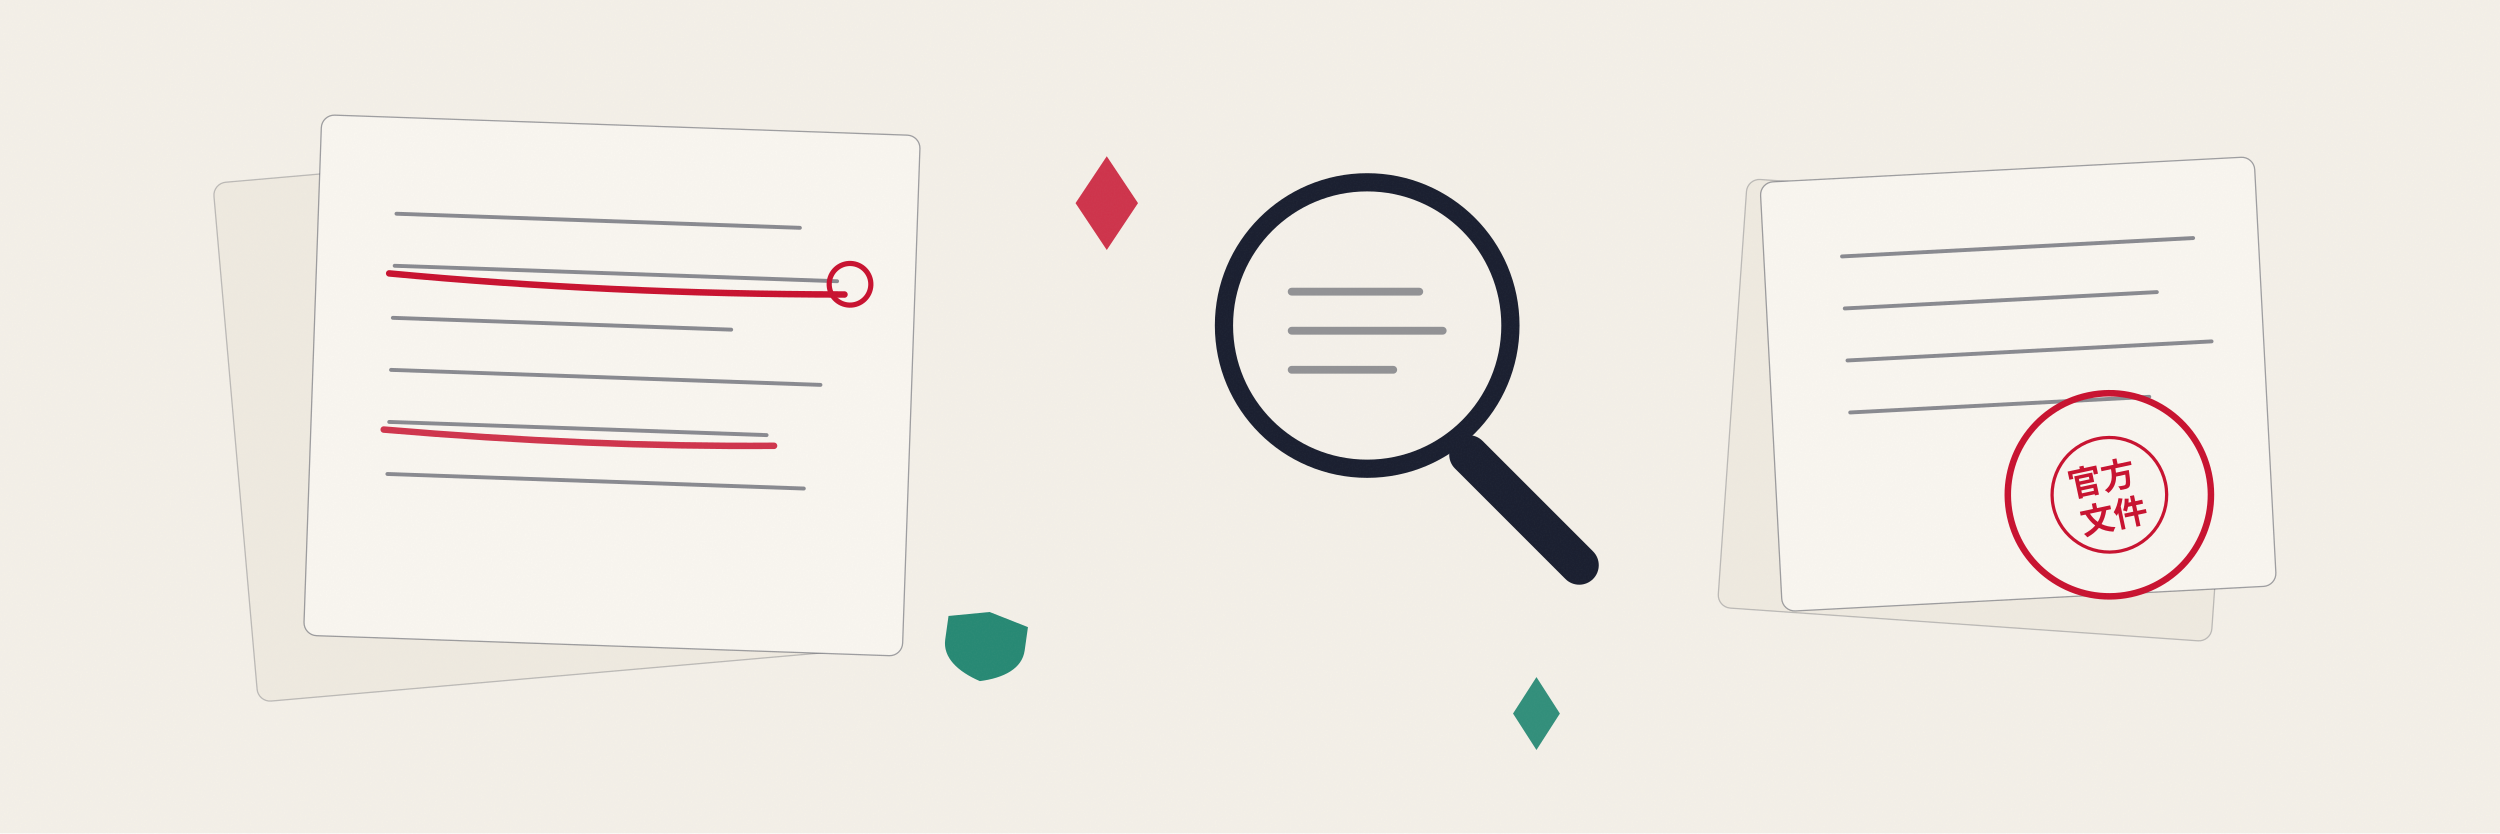
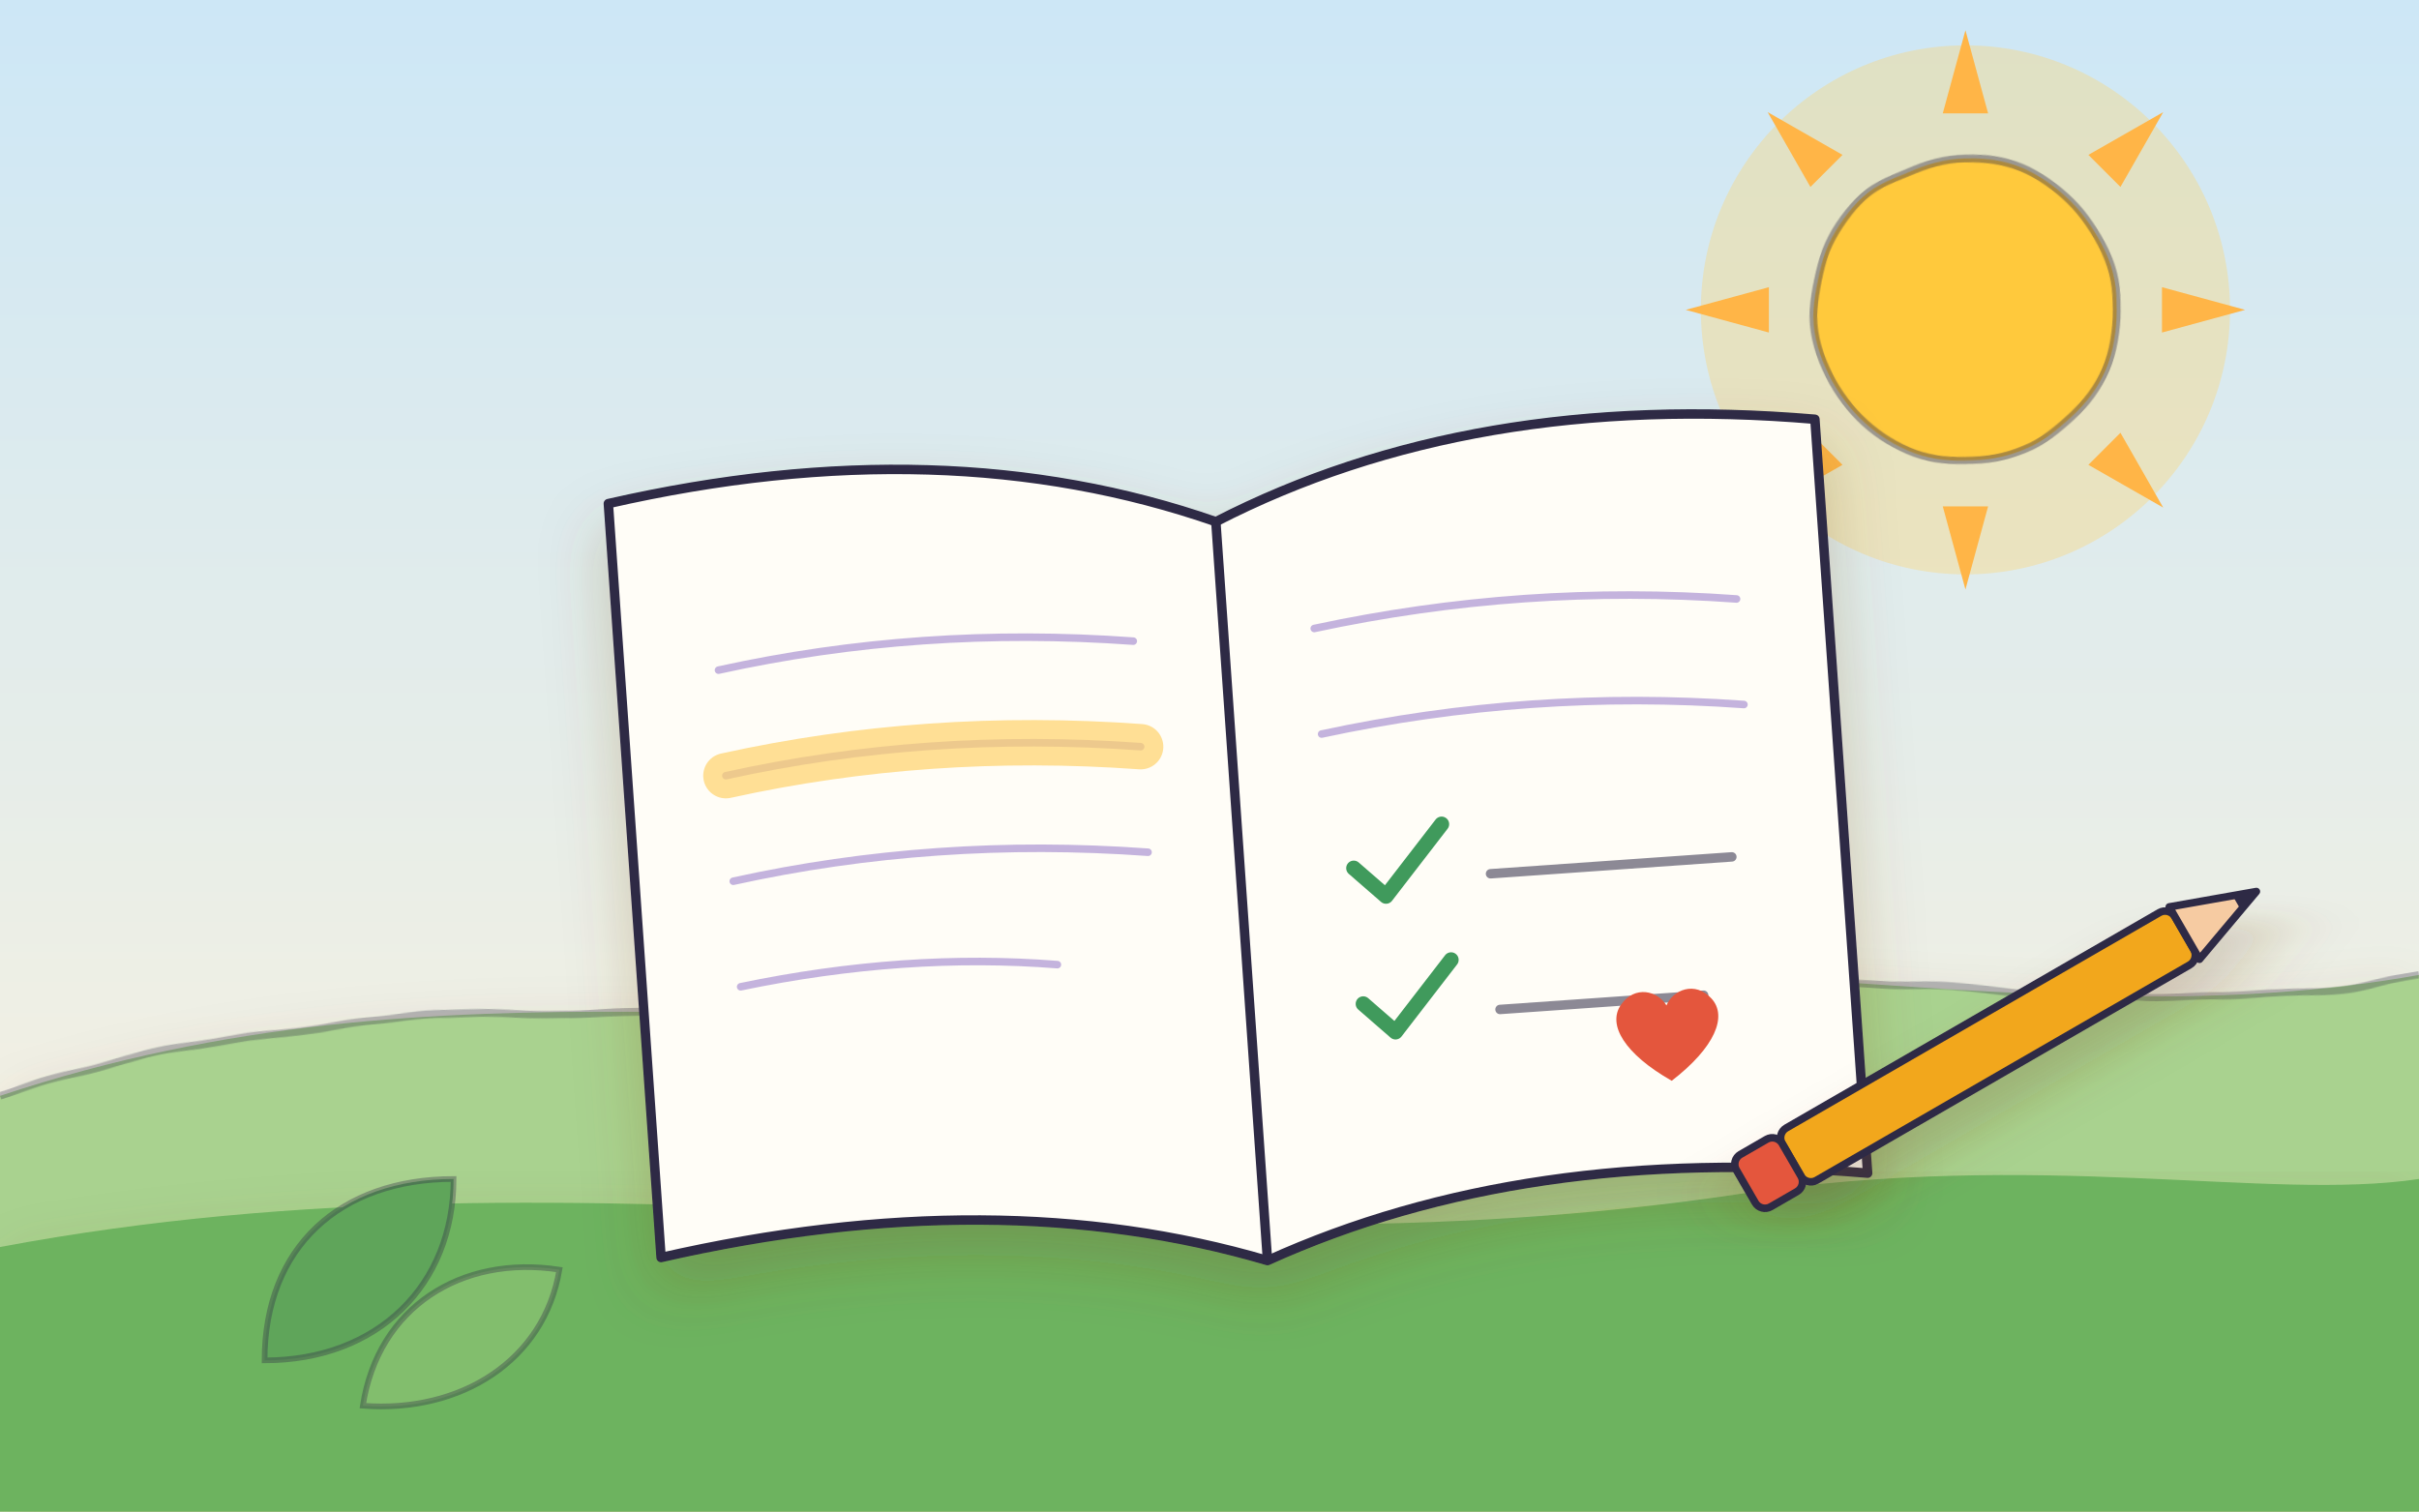
- <svg xmlns="http://www.w3.org/2000/svg" viewBox="0 0 1920 640" fill="none">
+ <svg xmlns="http://www.w3.org/2000/svg" viewBox="0 0 640 400" fill="none">
  <defs>
-     <filter id="gh-grain">
-       <feTurbulence type="fractalNoise" baseFrequency="0.8" numOctaves="3" stitchTiles="stitch" />
-       <feColorMatrix type="matrix" values="0 0 0 0 0.55  0 0 0 0 0.53  0 0 0 0 0.48  0 0 0 0.05 0" />
+     <linearGradient id="sky" x1="0" y1="0" x2="0" y2="1">
+       <stop offset="0" stop-color="#CDE7F6" />
+       <stop offset="1" stop-color="#FFF3DC" />
+     </linearGradient>
+     <filter id="wob">
+       <feTurbulence type="fractalNoise" baseFrequency="0.03" numOctaves="2" seed="5" />
+       <feDisplacementMap in="SourceGraphic" scale="3" />
+     </filter>
+     <filter id="sh" x="-10%" y="-10%" width="120%" height="140%">
+       <feDropShadow dx="0" dy="8" stdDeviation="8" flood-color="#784F1E" flood-opacity=".25" />
    </filter>
  </defs>
-   <rect width="1920" height="640" fill="#F4F0E8" />
-   <g>
-     <rect x="180" y="120" width="460" height="400" rx="10" fill="#EFEAE0" stroke="#181D2E" stroke-opacity="0.25" transform="rotate(-5 410 320)" />
-     <rect x="240" y="96" width="460" height="400" rx="10" fill="#F9F6F0" stroke="#181D2E" stroke-opacity="0.4" transform="rotate(2 470 296)" />
-     <g transform="rotate(2 470 296)" stroke="#181D2E" stroke-opacity="0.5" stroke-width="3" stroke-linecap="round">
-       <path d="M300 170 H610 M300 210 H640 M300 250 H560 M300 290 H630 M300 330 H590 M300 370 H620" />
+   <rect width="640" height="400" fill="url(#sky)" />
+   <g transform="translate(520 82)">
+     <circle r="70" fill="#FFD36B" opacity=".35" />
+     <g fill="#FFB547">
+       <path d="M-6-52 0-74 6-52Z" />
+       <path d="M-6-52 0-74 6-52Z" transform="rotate(45)" />
+       <path d="M-6-52 0-74 6-52Z" transform="rotate(90)" />
+       <path d="M-6-52 0-74 6-52Z" transform="rotate(135)" />
+       <path d="M-6-52 0-74 6-52Z" transform="rotate(180)" />
+       <path d="M-6-52 0-74 6-52Z" transform="rotate(225)" />
+       <path d="M-6-52 0-74 6-52Z" transform="rotate(270)" />
+       <path d="M-6-52 0-74 6-52Z" transform="rotate(315)" />
    </g>
-     <g transform="rotate(2 470 296)" stroke="#C8102E" stroke-width="5" stroke-linecap="round">
-       <path d="M296 216 q170 10 350 4" />
-       <path d="M296 336 q160 8 300 2" opacity="0.85" />
+     <circle r="40" fill="#FFC93C" stroke="#2E2A45" stroke-opacity=".4" stroke-width="2" filter="url(#wob)" />
+   </g>
+   <path d="M0 290 C 120 250 220 280 330 262 C 440 244 540 276 640 258 V400 H0Z" fill="#A9D28F" filter="url(#sh)" />
+   <path d="M0 330 C 160 300 300 340 460 316 C 540 304 600 318 640 312 V400 H0Z" fill="#6DB35E" filter="url(#sh)" />
+   <path d="M0 290 C 120 250 220 280 330 262 C 440 244 540 276 640 258" stroke="#2E2A45" stroke-opacity=".3" stroke-width="2" filter="url(#wob)" />
+   <g transform="translate(150 120) rotate(-4)" filter="url(#sh)">
+     <path d="M170 30 Q100 0 10 14 V214 Q100 200 170 226 Q240 200 330 214 V14 Q240 0 170 30Z" fill="#FFFDF7" stroke="#2E2A45" stroke-width="2.5" stroke-linejoin="round" />
+     <path d="M170 30 V226" stroke="#2E2A45" stroke-width="2.5" />
+     <g stroke="#8A6BC4" stroke-opacity=".5" stroke-width="2" stroke-linecap="round">
+       <path d="M36 60 Q90 52 146 60" />
+       <path d="M36 88 Q90 80 146 88" />
+       <path d="M36 116 Q90 108 146 116" />
+       <path d="M36 144 Q80 138 120 144" />
+       <path d="M194 60 Q250 52 306 60" />
+       <path d="M194 88 Q250 80 306 88" />
    </g>
-     <g transform="rotate(2 470 296)">
-       <circle cx="650" cy="212" r="16" fill="none" stroke="#C8102E" stroke-width="4" />
+     <path d="M36 88 Q90 80 146 88" stroke="#FFD36B" stroke-width="12" stroke-opacity=".7" stroke-linecap="round" />
+     <g stroke="#3F9A5B" stroke-width="4" stroke-linecap="round" stroke-linejoin="round">
+       <path d="M200 124 l8 8 l16 -18" />
+       <path d="M200 160 l8 8 l16 -18" />
    </g>
+     <g stroke="#2E2A45" stroke-opacity=".55" stroke-width="2.5" stroke-linecap="round">
+       <path d="M236 128 H300" />
+       <path d="M236 164 H290" />
+     </g>
+     <path d="M280 186 C 268 178 264 170 268 165 C 272 160 278 162 280 166 C 282 162 288 160 292 165 C 296 170 292 178 280 186Z" fill="#E4573D" />
  </g>
-   <g transform="translate(1050 250)">
-     <circle cx="0" cy="0" r="110" fill="#F7F4EE" fill-opacity="0.35" stroke="#181D2E" stroke-width="14" />
-     <rect x="78" y="78" width="150" height="30" rx="15" fill="#181D2E" transform="rotate(45 78 78)" />
-     <g stroke="#181D2E" stroke-opacity="0.45" stroke-width="6" stroke-linecap="round">
-       <path d="M-58 -26 H40 M-58 4 H58 M-58 34 H20" />
-     </g>
+   <g transform="translate(470 300) rotate(-30)" filter="url(#sh)">
+     <rect x="0" y="0" width="120" height="16" rx="3" fill="#F2A71B" stroke="#2E2A45" stroke-width="2" />
+     <path d="M120 0 L142 8 L120 16Z" fill="#F6CBA2" stroke="#2E2A45" stroke-width="2" stroke-linejoin="round" />
+     <path d="M136 6 L142 8 L136 10Z" fill="#2E2A45" />
+     <rect x="-14" y="0" width="14" height="16" rx="3" fill="#E4573D" stroke="#2E2A45" stroke-width="2" />
  </g>
-   <g>
-     <rect x="1330" y="150" width="380" height="330" rx="10" fill="#EFEAE0" stroke="#181D2E" stroke-opacity="0.25" transform="rotate(4 1520 315)" />
-     <rect x="1360" y="130" width="380" height="330" rx="10" fill="#F9F6F0" stroke="#181D2E" stroke-opacity="0.4" transform="rotate(-3 1550 295)" />
-     <g transform="rotate(-3 1550 295)" stroke="#181D2E" stroke-opacity="0.5" stroke-width="3" stroke-linecap="round">
-       <path d="M1420 190 H1690 M1420 230 H1660 M1420 270 H1700 M1420 310 H1650" />
-     </g>
-     <g transform="translate(1620 380) rotate(-12)">
-       <circle r="78" fill="none" stroke="#C8102E" stroke-width="5" />
-       <circle r="44" fill="none" stroke="#C8102E" stroke-width="2.5" />
-       <text fill="#C8102E" font-family="'Noto Serif TC', serif" font-weight="900" font-size="26" text-anchor="middle">
-         <tspan x="0" y="-4">官方</tspan>
-         <tspan x="0" y="26">文件</tspan>
-       </text>
-     </g>
-   </g>
-   <path d="M850 120 l24 36 -24 36 -24 -36 Z" fill="#C8102E" opacity="0.85" />
-   <path d="M1180 520 l18 28 -18 28 -18 -28 Z" fill="#0E7C66" opacity="0.85" />
-   <g transform="translate(760 470) rotate(8) scale(0.7)">
-     <path d="M0 0 44 10.6v26c0 20-18.5 33-44 40-25.5-7-44-20-44-40v-26L0 0Z" fill="#0E7C66" opacity="0.9" />
-   </g>
-   <rect width="1920" height="640" filter="url(#gh-grain)" />
+   <path d="M70 360 C 70 330 90 312 120 312 C 120 340 100 360 70 360Z" fill="#5FA55A" stroke="#2E2A45" stroke-opacity=".35" stroke-width="1.5" />
+   <path d="M96 372 C 100 346 122 332 148 336 C 144 360 122 374 96 372Z" fill="#82BE6D" stroke="#2E2A45" stroke-opacity=".35" stroke-width="1.5" />
</svg>
